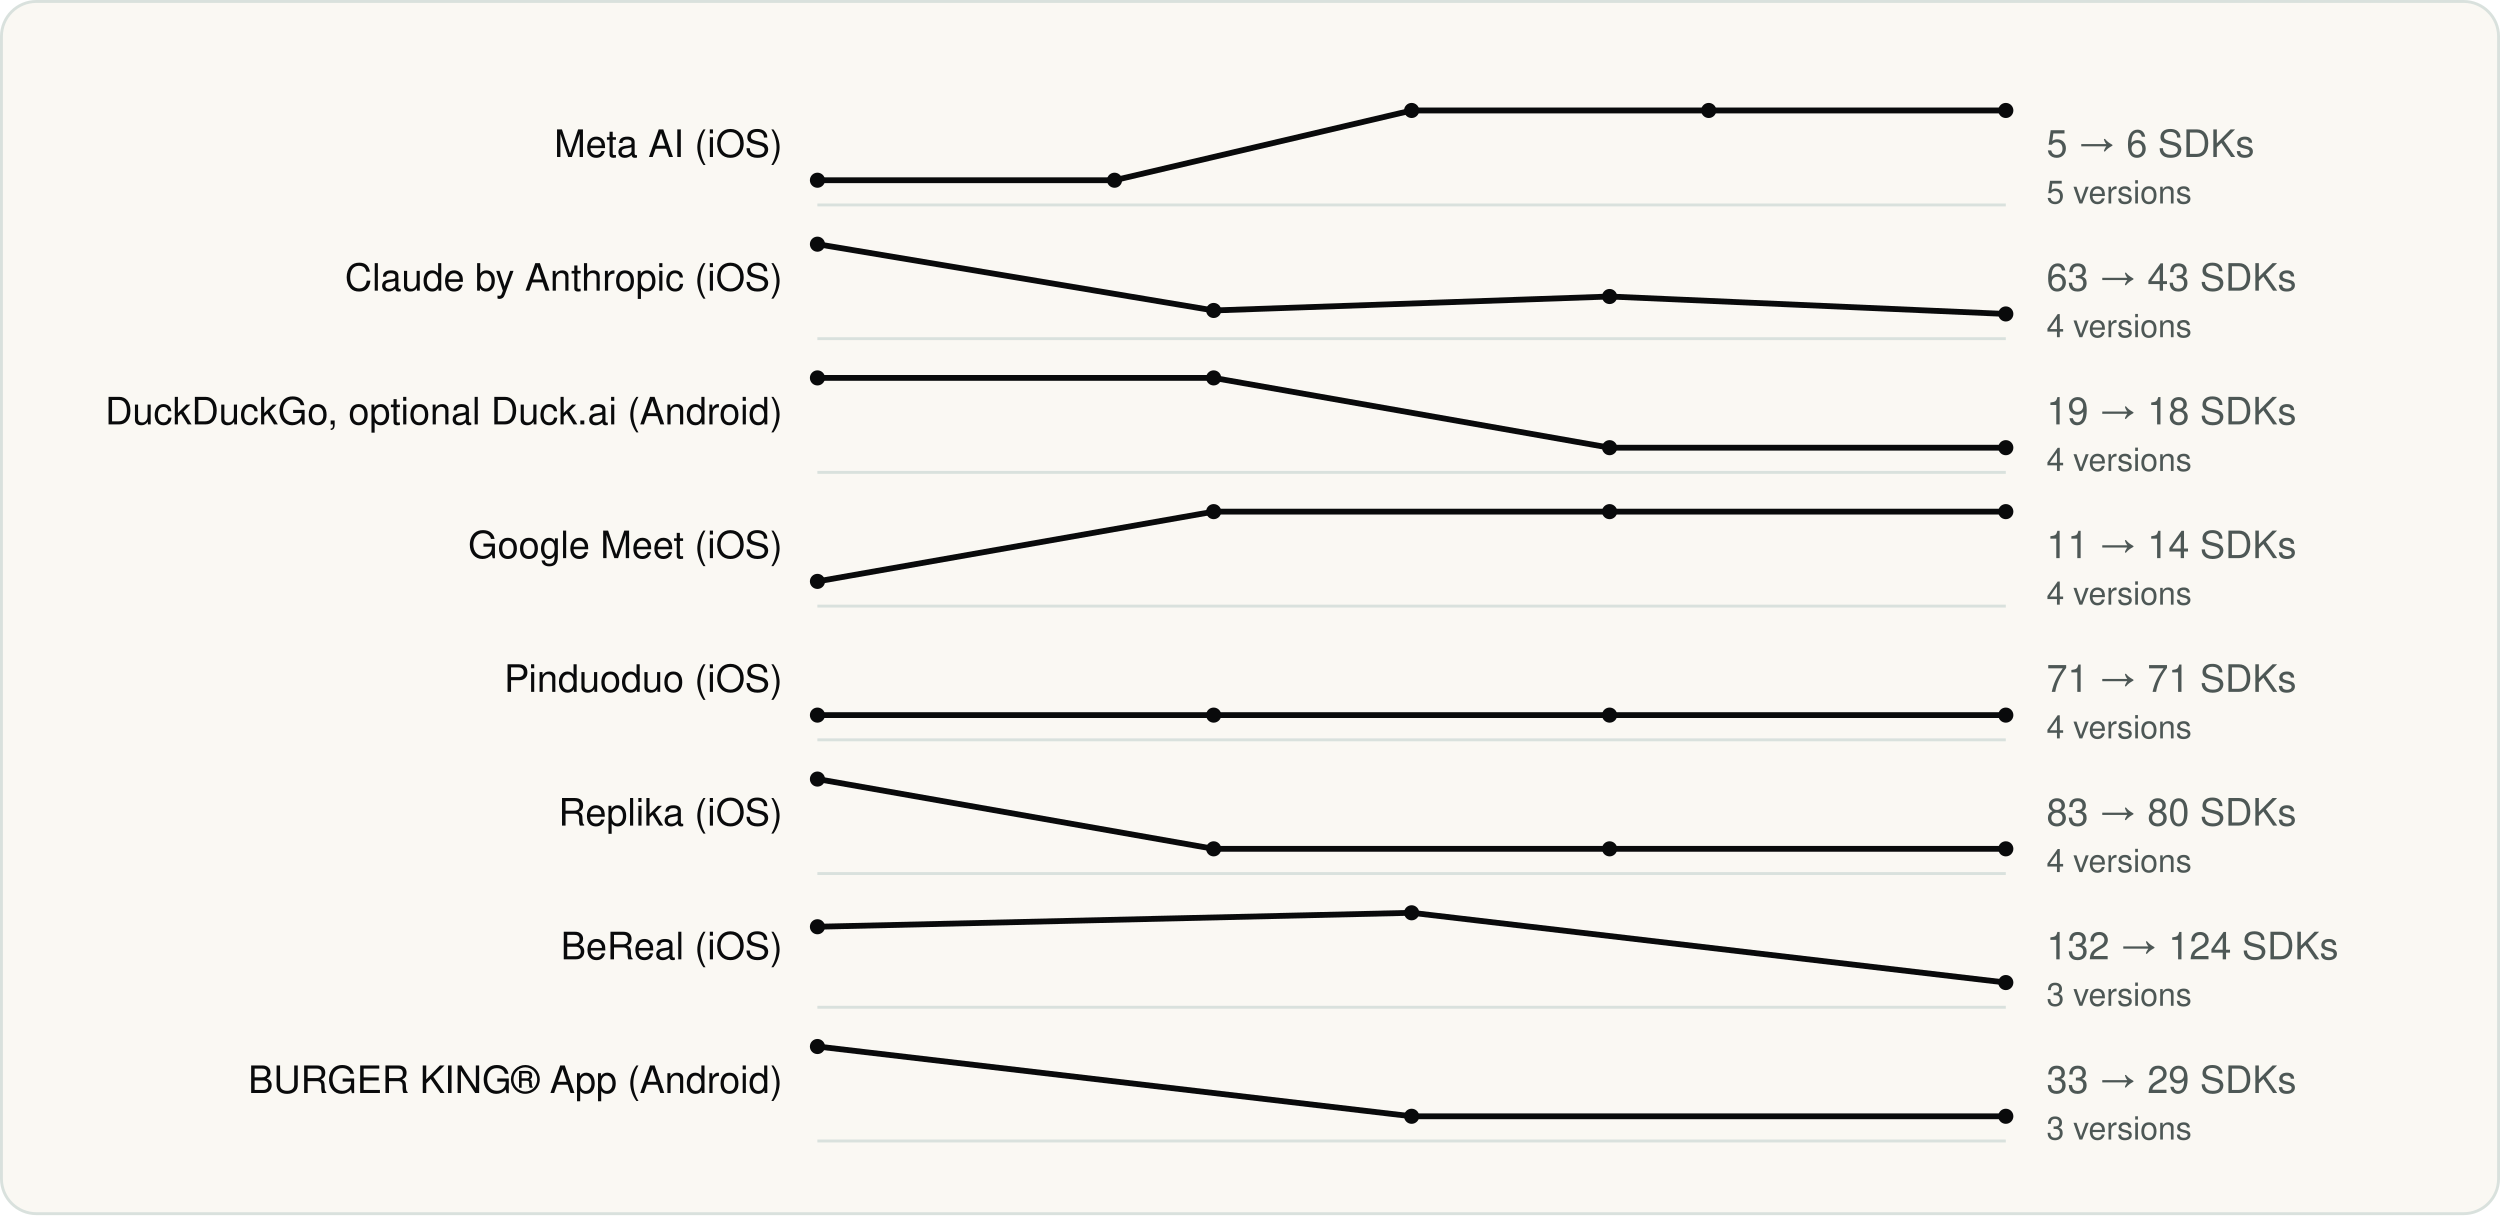
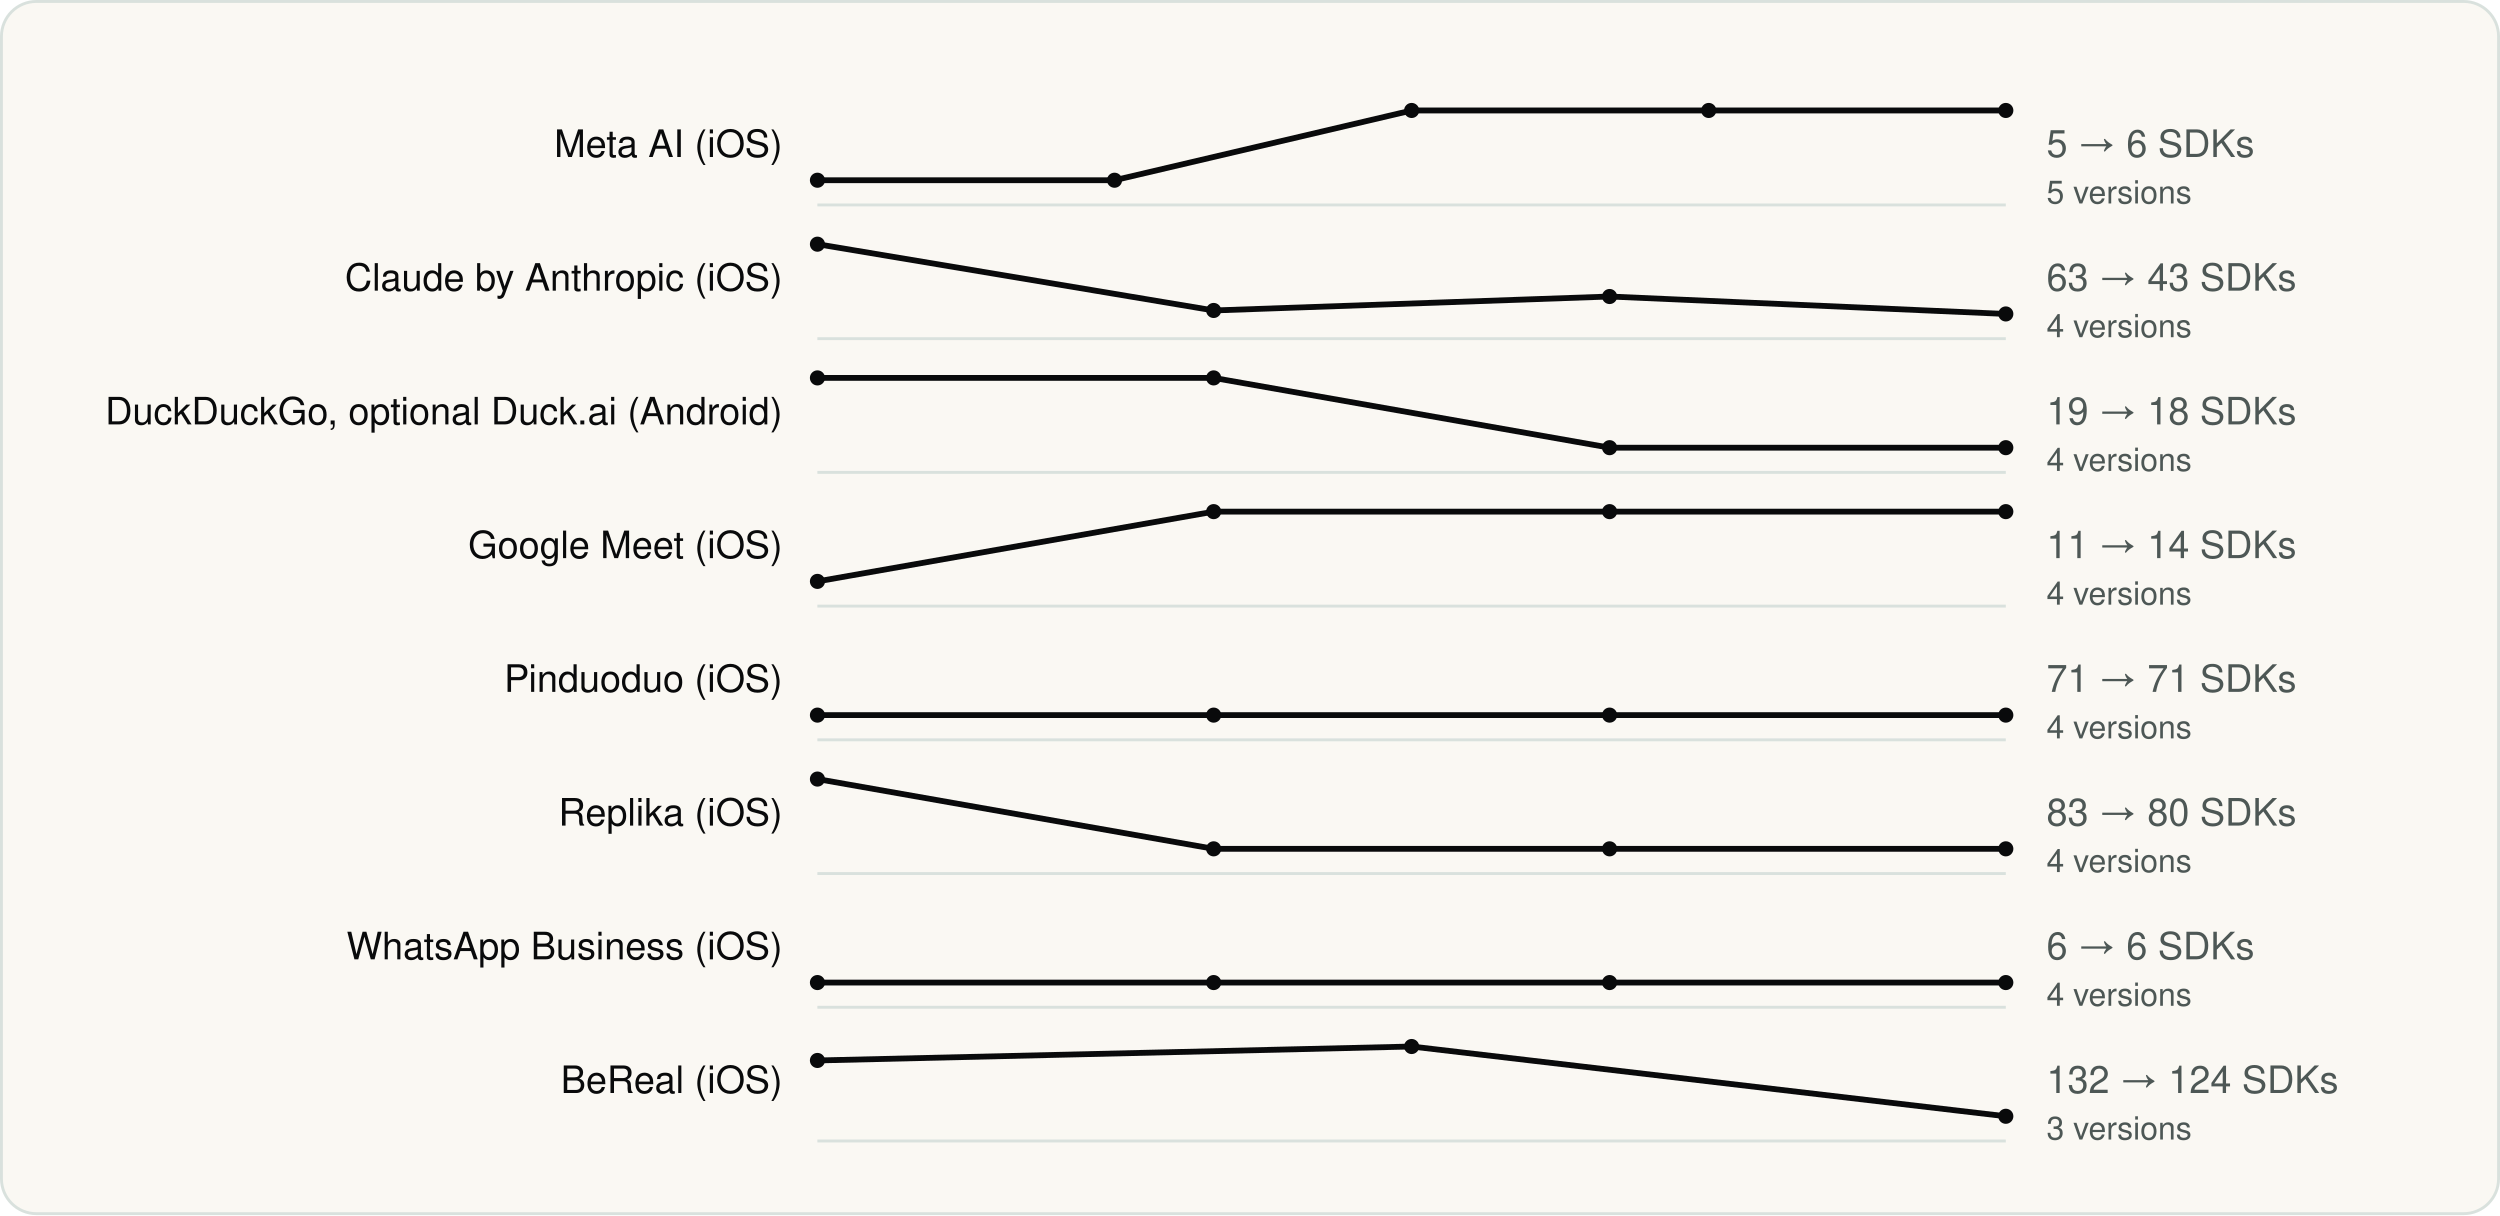
<svg xmlns="http://www.w3.org/2000/svg" viewBox="0 0 860 418" width="860" height="418" role="img" aria-label="SDK count across versions" font-family="Geist, -apple-system, BlinkMacSystemFont, 'Segoe UI', Helvetica, Arial, sans-serif">
  <rect x="0.5" y="0.5" width="859" height="417" rx="12" fill="#FAF8F3" stroke="#D9E1DD" />
  <g transform="translate(20 20)">
    <text x="249.18" y="34" font-size="13" text-anchor="end" fill="#090A0B">Meta AI (iOS)</text>
    <line x1="261.18" y1="50.5" x2="670.0" y2="50.5" stroke="#D9E1DD" />
    <polyline fill="none" stroke-width="2" stroke-linejoin="round" stroke="#090A0B" points="261.2,42.0 363.4,42.0 465.6,18.0 567.8,18.0 670.0,18.0" />
    <circle cx="261.2" cy="42.0" r="2.6" fill="#090A0B" />
    <circle cx="363.4" cy="42.0" r="2.6" fill="#090A0B" />
    <circle cx="465.6" cy="18.0" r="2.6" fill="#090A0B" />
    <circle cx="567.8" cy="18.0" r="2.6" fill="#090A0B" />
    <circle cx="670.0" cy="18.0" r="2.6" fill="#090A0B" />
    <text x="684.0" y="34" font-size="13" fill="#4D5755">5 → 6 SDKs</text>
    <text x="684.0" y="50" font-size="11" fill="#4D5755">5 versions</text>
    <text x="249.18" y="80" font-size="13" text-anchor="end" fill="#090A0B">Claude by Anthropic (iOS)</text>
    <line x1="261.18" y1="96.5" x2="670.0" y2="96.5" stroke="#D9E1DD" />
    <polyline fill="none" stroke-width="2" stroke-linejoin="round" stroke="#090A0B" points="261.2,64.0 397.5,86.8 533.7,82.0 670.0,88.0" />
    <circle cx="261.2" cy="64.0" r="2.6" fill="#090A0B" />
    <circle cx="397.5" cy="86.8" r="2.6" fill="#090A0B" />
    <circle cx="533.7" cy="82.0" r="2.6" fill="#090A0B" />
    <circle cx="670.0" cy="88.0" r="2.6" fill="#090A0B" />
    <text x="684.0" y="80" font-size="13" fill="#4D5755">63 → 43 SDKs</text>
    <text x="684.0" y="96" font-size="11" fill="#4D5755">4 versions</text>
    <text x="249.18" y="126" font-size="13" text-anchor="end" fill="#090A0B">DuckDuckGo, optional Duck.ai (Android)</text>
    <line x1="261.18" y1="142.5" x2="670.0" y2="142.5" stroke="#D9E1DD" />
    <polyline fill="none" stroke-width="2" stroke-linejoin="round" stroke="#090A0B" points="261.2,110.0 397.5,110.0 533.7,134.0 670.0,134.0" />
    <circle cx="261.2" cy="110.0" r="2.6" fill="#090A0B" />
    <circle cx="397.5" cy="110.0" r="2.6" fill="#090A0B" />
    <circle cx="533.7" cy="134.0" r="2.6" fill="#090A0B" />
    <circle cx="670.0" cy="134.0" r="2.6" fill="#090A0B" />
    <text x="684.0" y="126" font-size="13" fill="#4D5755">19 → 18 SDKs</text>
    <text x="684.0" y="142" font-size="11" fill="#4D5755">4 versions</text>
    <text x="249.18" y="172" font-size="13" text-anchor="end" fill="#090A0B">Google Meet (iOS)</text>
    <line x1="261.18" y1="188.5" x2="670.0" y2="188.5" stroke="#D9E1DD" />
    <polyline fill="none" stroke-width="2" stroke-linejoin="round" stroke="#090A0B" points="261.2,180.0 397.5,156.0 533.7,156.0 670.0,156.0" />
    <circle cx="261.2" cy="180.0" r="2.6" fill="#090A0B" />
    <circle cx="397.5" cy="156.0" r="2.6" fill="#090A0B" />
    <circle cx="533.7" cy="156.0" r="2.6" fill="#090A0B" />
    <circle cx="670.0" cy="156.0" r="2.6" fill="#090A0B" />
    <text x="684.0" y="172" font-size="13" fill="#4D5755">11 → 14 SDKs</text>
    <text x="684.0" y="188" font-size="11" fill="#4D5755">4 versions</text>
    <text x="249.18" y="218" font-size="13" text-anchor="end" fill="#090A0B">Pinduoduo (iOS)</text>
    <line x1="261.18" y1="234.5" x2="670.0" y2="234.5" stroke="#D9E1DD" />
    <polyline fill="none" stroke-width="2" stroke-linejoin="round" stroke="#090A0B" points="261.2,226.0 397.5,226.0 533.7,226.0 670.0,226.0" />
    <circle cx="261.2" cy="226.0" r="2.6" fill="#090A0B" />
    <circle cx="397.5" cy="226.0" r="2.6" fill="#090A0B" />
    <circle cx="533.7" cy="226.0" r="2.6" fill="#090A0B" />
    <circle cx="670.0" cy="226.0" r="2.6" fill="#090A0B" />
    <text x="684.0" y="218" font-size="13" fill="#4D5755">71 → 71 SDKs</text>
    <text x="684.0" y="234" font-size="11" fill="#4D5755">4 versions</text>
    <text x="249.18" y="264" font-size="13" text-anchor="end" fill="#090A0B">Replika (iOS)</text>
    <line x1="261.18" y1="280.5" x2="670.0" y2="280.5" stroke="#D9E1DD" />
    <polyline fill="none" stroke-width="2" stroke-linejoin="round" stroke="#090A0B" points="261.2,248.0 397.5,272.0 533.7,272.0 670.0,272.0" />
    <circle cx="261.2" cy="248.0" r="2.6" fill="#090A0B" />
    <circle cx="397.5" cy="272.0" r="2.6" fill="#090A0B" />
    <circle cx="533.7" cy="272.0" r="2.6" fill="#090A0B" />
    <circle cx="670.0" cy="272.0" r="2.6" fill="#090A0B" />
    <text x="684.0" y="264" font-size="13" fill="#4D5755">83 → 80 SDKs</text>
    <text x="684.0" y="280" font-size="11" fill="#4D5755">4 versions</text>
-     <text x="249.18" y="310" font-size="13" text-anchor="end" fill="#090A0B">BeReal (iOS)</text>
+     <text x="249.18" y="310" font-size="13" text-anchor="end" fill="#090A0B">WhatsApp Business (iOS)</text>
    <line x1="261.18" y1="326.5" x2="670.0" y2="326.5" stroke="#D9E1DD" />
-     <polyline fill="none" stroke-width="2" stroke-linejoin="round" stroke="#090A0B" points="261.2,298.8 465.6,294.0 670.0,318.0" />
-     <circle cx="261.2" cy="298.8" r="2.6" fill="#090A0B" />
-     <circle cx="465.6" cy="294.0" r="2.6" fill="#090A0B" />
+     <polyline fill="none" stroke-width="2" stroke-linejoin="round" stroke="#090A0B" points="261.2,318.0 397.5,318.0 533.7,318.0 670.0,318.0" />
+     <circle cx="261.2" cy="318.0" r="2.6" fill="#090A0B" />
+     <circle cx="397.5" cy="318.0" r="2.6" fill="#090A0B" />
+     <circle cx="533.7" cy="318.0" r="2.6" fill="#090A0B" />
    <circle cx="670.0" cy="318.0" r="2.6" fill="#090A0B" />
-     <text x="684.0" y="310" font-size="13" fill="#4D5755">132 → 124 SDKs</text>
-     <text x="684.0" y="326" font-size="11" fill="#4D5755">3 versions</text>
-     <text x="249.18" y="356" font-size="13" text-anchor="end" fill="#090A0B">BURGER KING® App (Android)</text>
+     <text x="684.0" y="310" font-size="13" fill="#4D5755">6 → 6 SDKs</text>
+     <text x="684.0" y="326" font-size="11" fill="#4D5755">4 versions</text>
+     <text x="249.18" y="356" font-size="13" text-anchor="end" fill="#090A0B">BeReal (iOS)</text>
    <line x1="261.18" y1="372.5" x2="670.0" y2="372.5" stroke="#D9E1DD" />
-     <polyline fill="none" stroke-width="2" stroke-linejoin="round" stroke="#090A0B" points="261.2,340.0 465.6,364.0 670.0,364.0" />
-     <circle cx="261.2" cy="340.0" r="2.6" fill="#090A0B" />
-     <circle cx="465.6" cy="364.0" r="2.6" fill="#090A0B" />
+     <polyline fill="none" stroke-width="2" stroke-linejoin="round" stroke="#090A0B" points="261.2,344.8 465.6,340.0 670.0,364.0" />
+     <circle cx="261.2" cy="344.8" r="2.6" fill="#090A0B" />
+     <circle cx="465.6" cy="340.0" r="2.6" fill="#090A0B" />
    <circle cx="670.0" cy="364.0" r="2.6" fill="#090A0B" />
-     <text x="684.0" y="356" font-size="13" fill="#4D5755">33 → 29 SDKs</text>
+     <text x="684.0" y="356" font-size="13" fill="#4D5755">132 → 124 SDKs</text>
    <text x="684.0" y="372" font-size="11" fill="#4D5755">3 versions</text>
  </g>
</svg>
